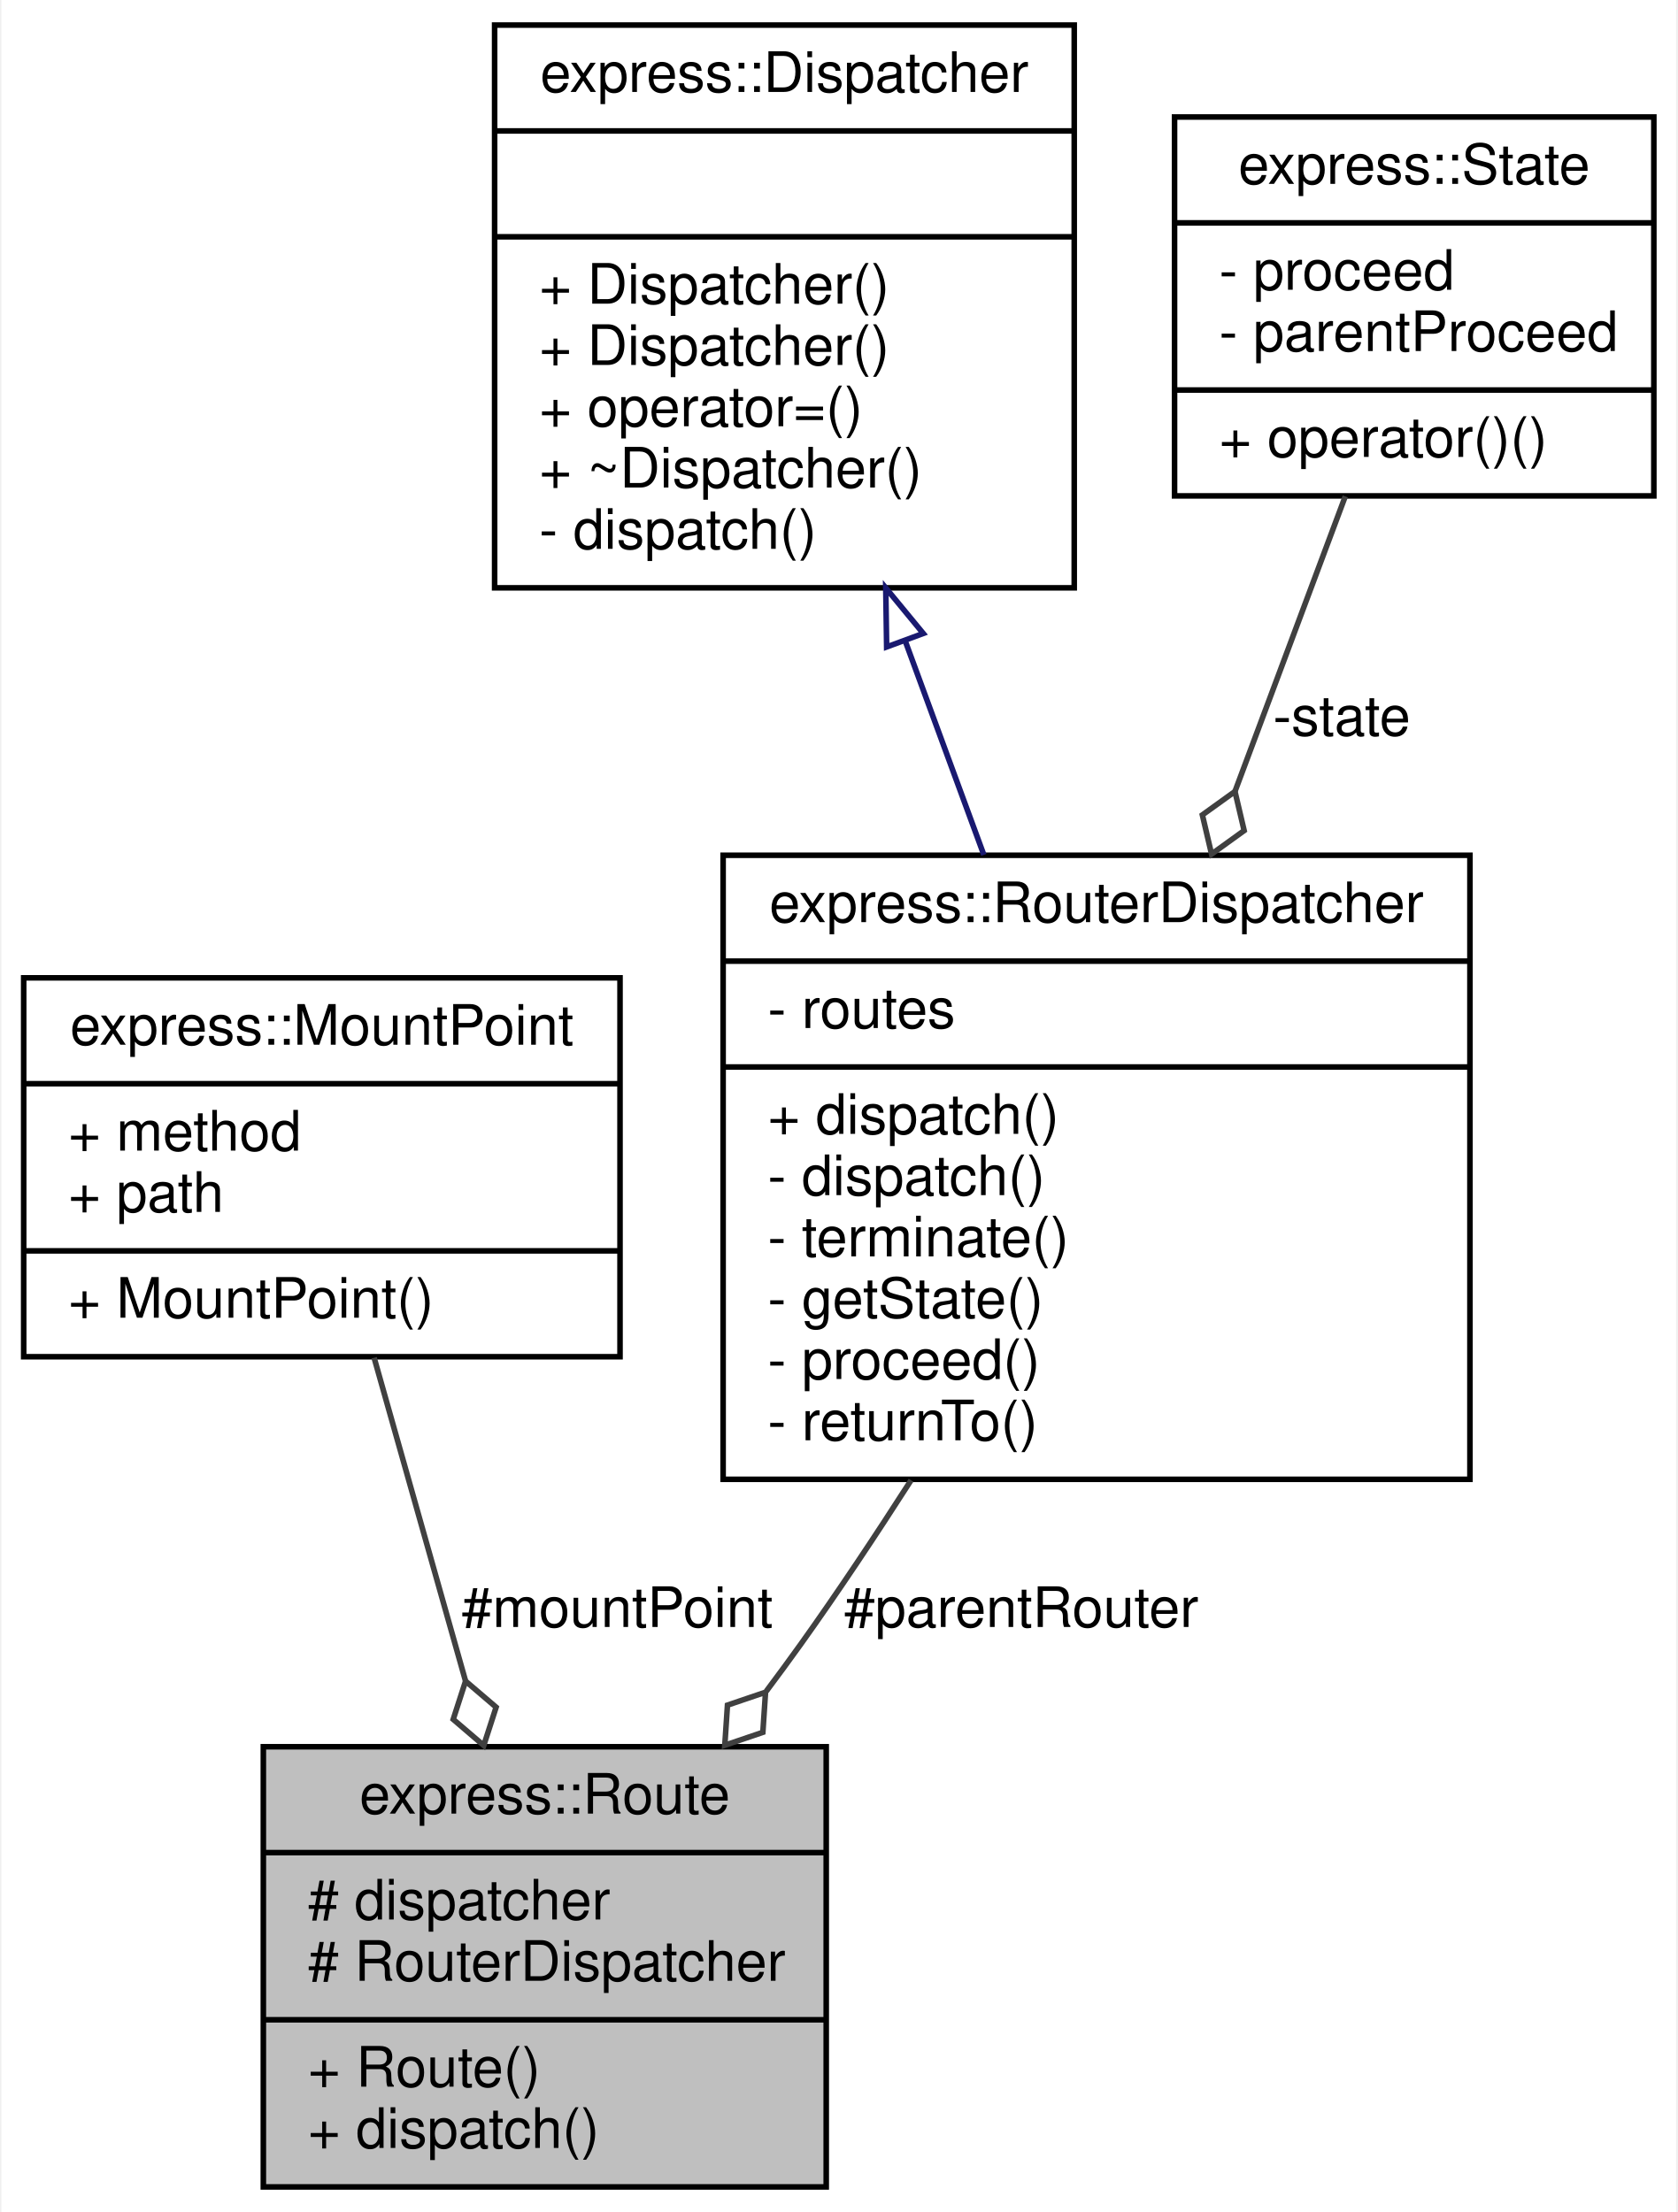
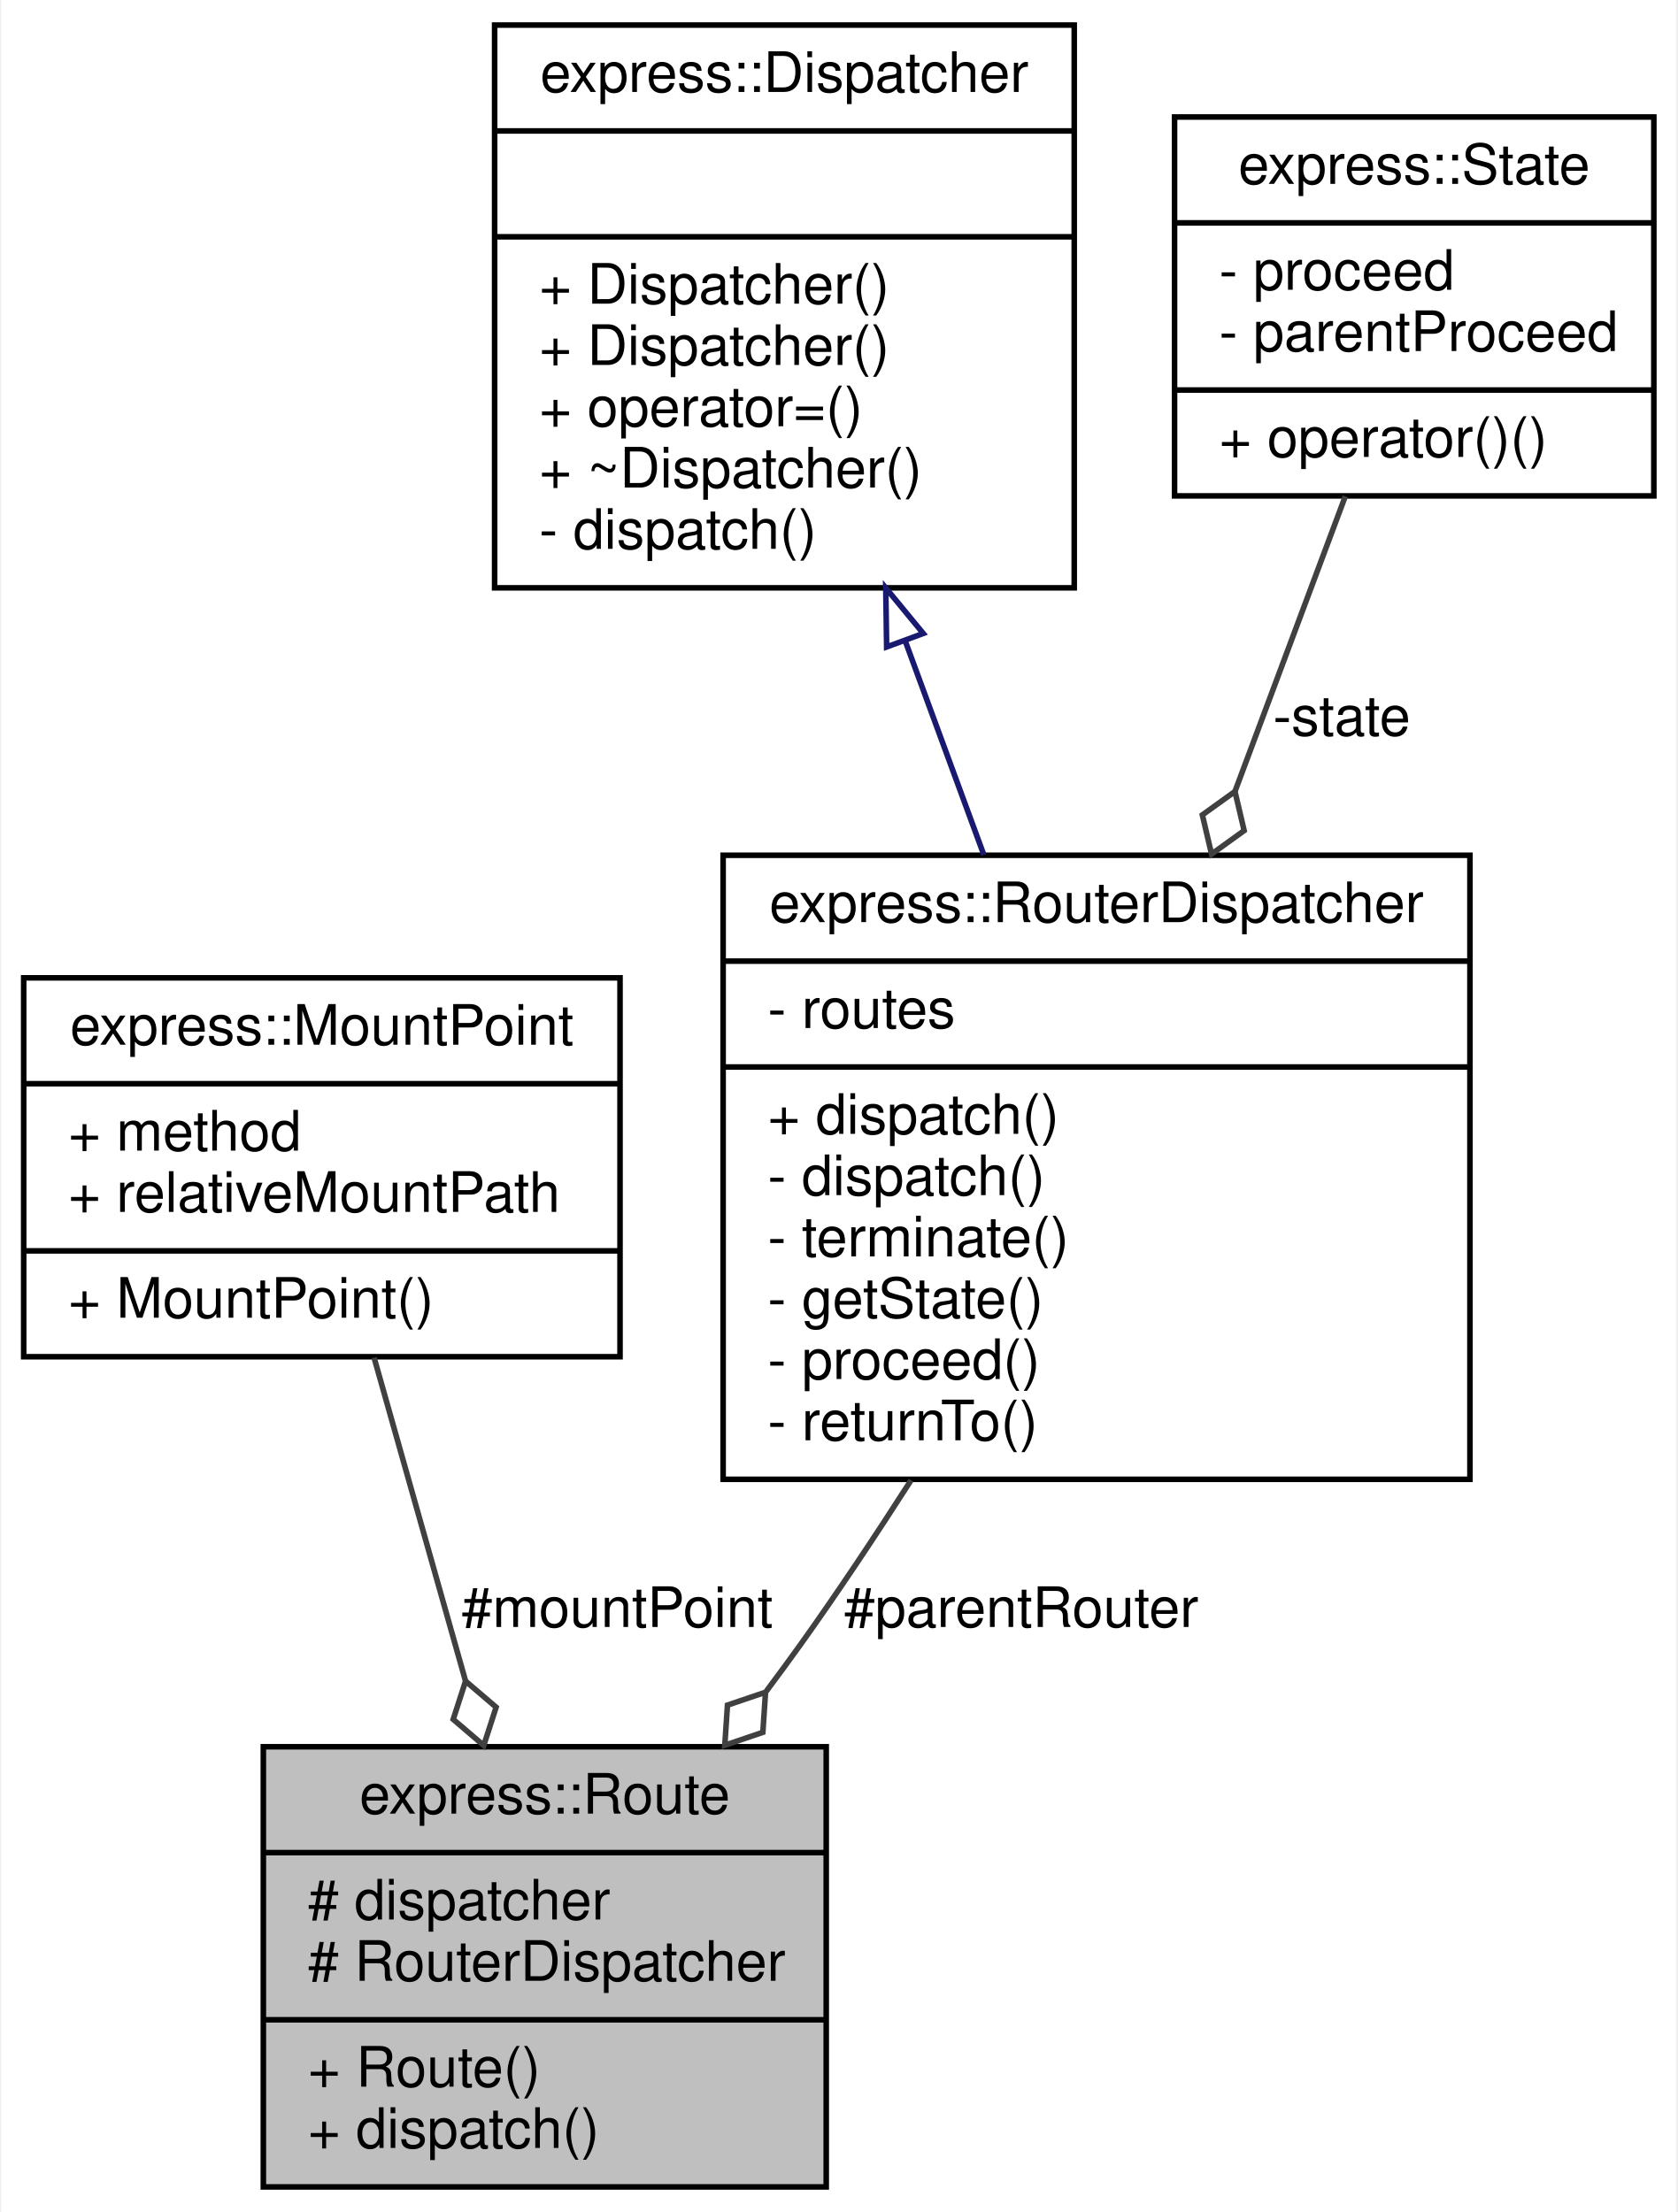
<svg xmlns="http://www.w3.org/2000/svg" xmlns:xlink="http://www.w3.org/1999/xlink" width="301pt" height="397pt" viewBox="0.00 0.00 300.50 397.00">
  <g id="graph0" class="graph" transform="scale(1 1) rotate(0) translate(4 393)">
    <polygon fill="white" stroke="transparent" points="-4,4 -4,-393 296.5,-393 296.5,4 -4,4" />
    <g id="node1" class="node">
      <g id="a_node1">
        <a xlink:title=" ">
          <polygon fill="#bfbfbf" stroke="black" points="43,-0.5 43,-79.5 144,-79.5 144,-0.5 43,-0.5" />
          <text text-anchor="middle" x="93.5" y="-67.5" font-family="Helvetica,sans-Serif" font-size="10.00">express::Route</text>
          <polyline fill="none" stroke="black" points="43,-60.5 144,-60.5 " />
          <text text-anchor="start" x="51" y="-48.5" font-family="Helvetica,sans-Serif" font-size="10.00"># dispatcher</text>
          <text text-anchor="start" x="51" y="-37.5" font-family="Helvetica,sans-Serif" font-size="10.00"># RouterDispatcher</text>
          <polyline fill="none" stroke="black" points="43,-30.5 144,-30.5 " />
          <text text-anchor="start" x="51" y="-18.5" font-family="Helvetica,sans-Serif" font-size="10.00">+ Route()</text>
          <text text-anchor="start" x="51" y="-7.5" font-family="Helvetica,sans-Serif" font-size="10.00">+ dispatch()</text>
        </a>
      </g>
    </g>
    <g id="node2" class="node">
      <g id="a_node2">
        <a xlink:href="structexpress_1_1_mount_point.html" target="_top" xlink:title=" ">
          <polygon fill="white" stroke="black" points="0,-149.5 0,-217.5 107,-217.5 107,-149.5 0,-149.5" />
          <text text-anchor="middle" x="53.5" y="-205.5" font-family="Helvetica,sans-Serif" font-size="10.00">express::MountPoint</text>
          <polyline fill="none" stroke="black" points="0,-198.5 107,-198.5 " />
          <text text-anchor="start" x="8" y="-186.5" font-family="Helvetica,sans-Serif" font-size="10.00">+ method</text>
-           <text text-anchor="start" x="8" y="-175.5" font-family="Helvetica,sans-Serif" font-size="10.00">+ path</text>
+           <text text-anchor="start" x="8" y="-175.5" font-family="Helvetica,sans-Serif" font-size="10.00">+ relativeMountPath</text>
          <polyline fill="none" stroke="black" points="0,-168.5 107,-168.5 " />
          <text text-anchor="start" x="8" y="-156.5" font-family="Helvetica,sans-Serif" font-size="10.00">+ MountPoint()</text>
        </a>
      </g>
    </g>
    <g id="edge1" class="edge">
      <path fill="none" stroke="#404040" d="M62.88,-149.32C67.75,-132.07 73.82,-110.63 79.26,-91.38" />
      <polygon fill="none" stroke="#404040" points="79.29,-91.28 77.07,-84.42 82.55,-79.73 84.77,-86.6 79.29,-91.28" />
      <text text-anchor="middle" x="106.5" y="-101" font-family="Helvetica,sans-Serif" font-size="10.00"> #mountPoint</text>
    </g>
    <g id="node3" class="node">
      <g id="a_node3">
        <a xlink:href="classexpress_1_1_router_dispatcher.html" target="_top" xlink:title=" ">
          <polygon fill="white" stroke="black" points="125.5,-127.5 125.5,-239.5 259.5,-239.5 259.5,-127.5 125.5,-127.5" />
          <text text-anchor="middle" x="192.5" y="-227.5" font-family="Helvetica,sans-Serif" font-size="10.00">express::RouterDispatcher</text>
          <polyline fill="none" stroke="black" points="125.5,-220.5 259.5,-220.5 " />
          <text text-anchor="start" x="133.5" y="-208.5" font-family="Helvetica,sans-Serif" font-size="10.00">- routes</text>
          <polyline fill="none" stroke="black" points="125.5,-201.5 259.5,-201.5 " />
          <text text-anchor="start" x="133.5" y="-189.5" font-family="Helvetica,sans-Serif" font-size="10.00">+ dispatch()</text>
          <text text-anchor="start" x="133.5" y="-178.5" font-family="Helvetica,sans-Serif" font-size="10.00">- dispatch()</text>
          <text text-anchor="start" x="133.5" y="-167.5" font-family="Helvetica,sans-Serif" font-size="10.00">- terminate()</text>
          <text text-anchor="start" x="133.5" y="-156.5" font-family="Helvetica,sans-Serif" font-size="10.00">- getState()</text>
          <text text-anchor="start" x="133.5" y="-145.5" font-family="Helvetica,sans-Serif" font-size="10.00">- proceed()</text>
          <text text-anchor="start" x="133.5" y="-134.5" font-family="Helvetica,sans-Serif" font-size="10.00">- returnTo()</text>
        </a>
      </g>
    </g>
    <g id="edge2" class="edge">
      <path fill="none" stroke="#404040" d="M159.22,-127.33C152.87,-117.43 146.14,-107.3 139.5,-98 137.49,-95.19 135.39,-92.33 133.24,-89.46" />
      <polygon fill="none" stroke="#404040" points="133.11,-89.29 126.28,-86.97 125.8,-79.77 132.63,-82.09 133.11,-89.29" />
      <text text-anchor="middle" x="179" y="-101" font-family="Helvetica,sans-Serif" font-size="10.00"> #parentRouter</text>
    </g>
    <g id="node4" class="node">
      <g id="a_node4">
        <a xlink:href="classexpress_1_1_dispatcher.html" target="_top" xlink:title=" ">
          <polygon fill="white" stroke="black" points="84.5,-287.5 84.5,-388.5 188.5,-388.5 188.5,-287.5 84.5,-287.5" />
          <text text-anchor="middle" x="136.5" y="-376.5" font-family="Helvetica,sans-Serif" font-size="10.00">express::Dispatcher</text>
          <polyline fill="none" stroke="black" points="84.5,-369.5 188.5,-369.5 " />
          <text text-anchor="middle" x="136.5" y="-357.5" font-family="Helvetica,sans-Serif" font-size="10.00"> </text>
          <polyline fill="none" stroke="black" points="84.5,-350.5 188.5,-350.5 " />
          <text text-anchor="start" x="92.5" y="-338.5" font-family="Helvetica,sans-Serif" font-size="10.00">+ Dispatcher()</text>
          <text text-anchor="start" x="92.5" y="-327.5" font-family="Helvetica,sans-Serif" font-size="10.00">+ Dispatcher()</text>
          <text text-anchor="start" x="92.5" y="-316.5" font-family="Helvetica,sans-Serif" font-size="10.00">+ operator=()</text>
          <text text-anchor="start" x="92.5" y="-305.5" font-family="Helvetica,sans-Serif" font-size="10.00">+ ~Dispatcher()</text>
          <text text-anchor="start" x="92.5" y="-294.5" font-family="Helvetica,sans-Serif" font-size="10.00">- dispatch()</text>
        </a>
      </g>
    </g>
    <g id="edge3" class="edge">
      <path fill="none" stroke="midnightblue" d="M158.17,-277.98C162.81,-265.35 167.7,-252.05 172.28,-239.57" />
      <polygon fill="none" stroke="midnightblue" points="154.84,-276.89 154.68,-287.49 161.41,-279.31 154.84,-276.89" />
    </g>
    <g id="node5" class="node">
      <g id="a_node5">
        <a xlink:href="classexpress_1_1_state.html" target="_top" xlink:title=" ">
          <polygon fill="white" stroke="black" points="206.5,-304 206.5,-372 292.5,-372 292.5,-304 206.5,-304" />
          <text text-anchor="middle" x="249.5" y="-360" font-family="Helvetica,sans-Serif" font-size="10.00">express::State</text>
          <polyline fill="none" stroke="black" points="206.5,-353 292.5,-353 " />
          <text text-anchor="start" x="214.5" y="-341" font-family="Helvetica,sans-Serif" font-size="10.00">- proceed</text>
          <text text-anchor="start" x="214.5" y="-330" font-family="Helvetica,sans-Serif" font-size="10.00">- parentProceed</text>
          <polyline fill="none" stroke="black" points="206.5,-323 292.5,-323 " />
          <text text-anchor="start" x="214.5" y="-311" font-family="Helvetica,sans-Serif" font-size="10.00">+ operator()()</text>
        </a>
      </g>
    </g>
    <g id="edge4" class="edge">
      <path fill="none" stroke="#404040" d="M237.13,-303.91C231.33,-288.39 224.2,-269.3 217.35,-250.98" />
      <polygon fill="none" stroke="#404040" points="217.34,-250.95 211.49,-246.74 213.14,-239.71 218.99,-243.93 217.34,-250.95" />
      <text text-anchor="middle" x="236.5" y="-261" font-family="Helvetica,sans-Serif" font-size="10.00"> -state</text>
    </g>
  </g>
</svg>
